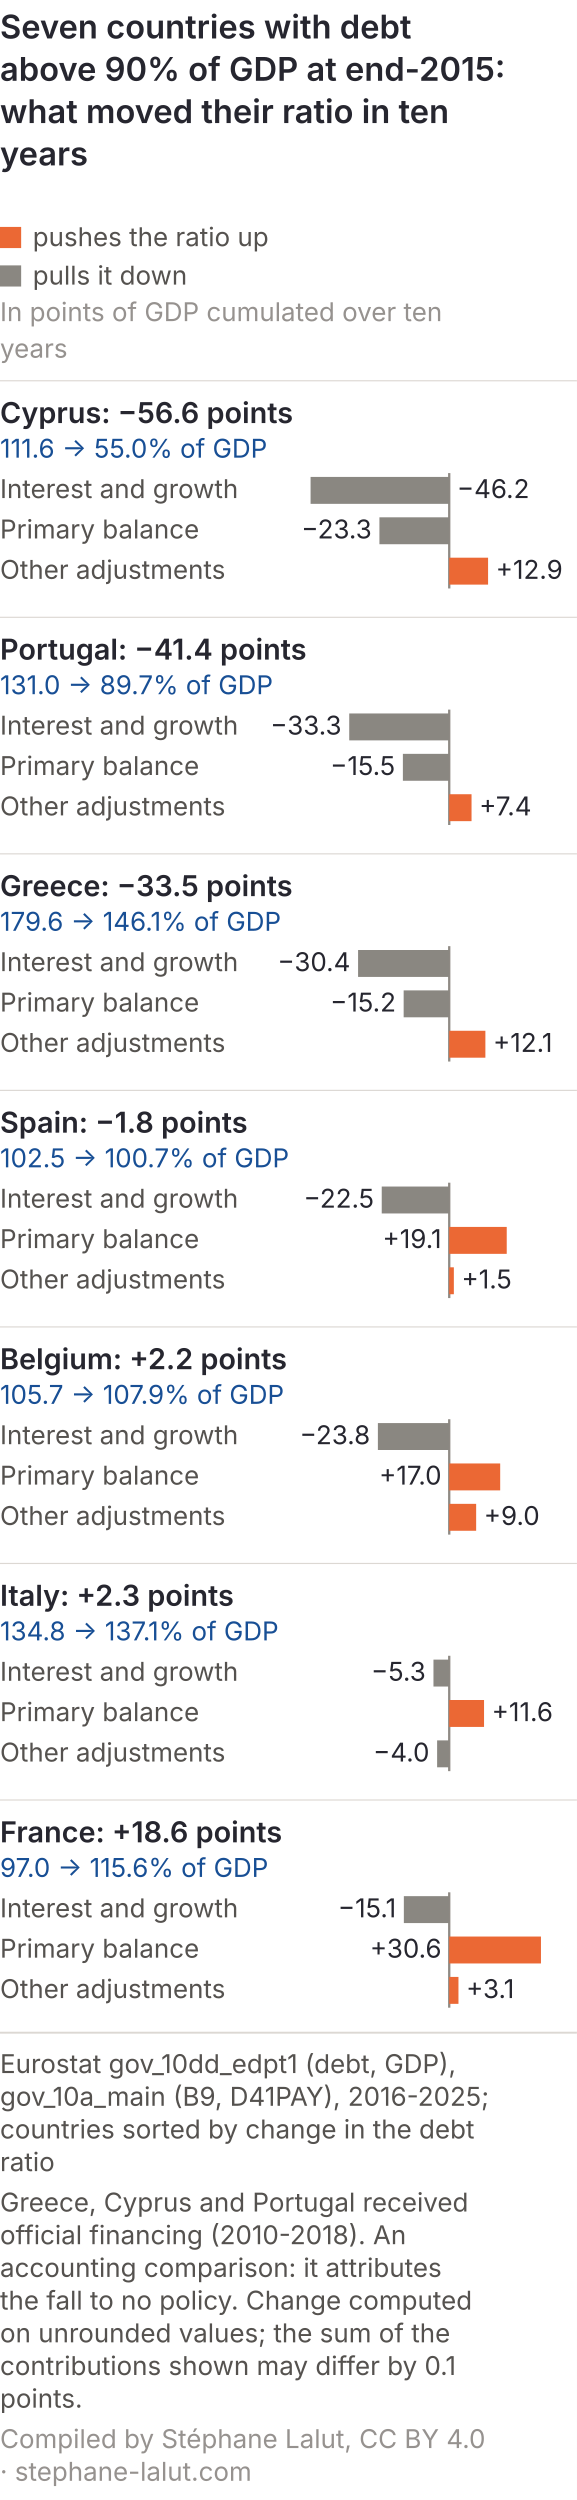
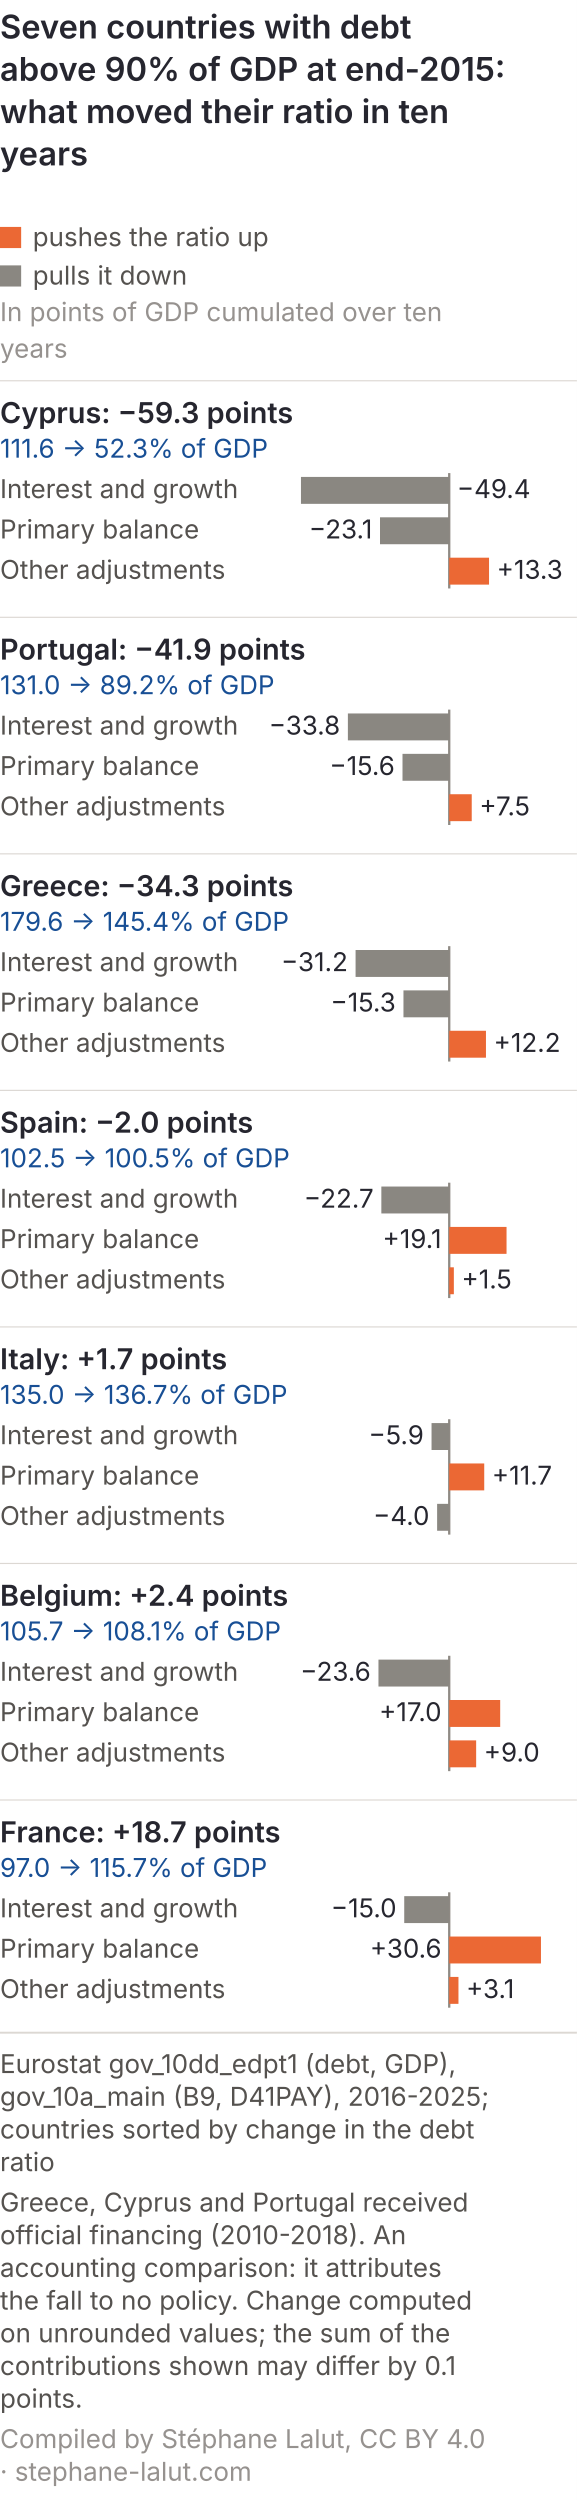
<svg xmlns="http://www.w3.org/2000/svg" viewBox="0 0 300 1300" role="img" font-variant-numeric="tabular-nums" aria-labelledby="bc-m-t bc-m-d" font-family="Inter, 'Helvetica Neue', Arial, sans-serif">
  <rect width="300" height="1300" fill="#ffffff" />
  <text x="0" y="20" font-size="17" font-weight="600" fill="#26262f">Seven countries with debt</text>
  <text x="0" y="42" font-size="17" font-weight="600" fill="#26262f">above 90% of GDP at end-2015:</text>
  <text x="0" y="64" font-size="17" font-weight="600" fill="#26262f">what moved their ratio in ten</text>
  <text x="0" y="86" font-size="17" font-weight="600" fill="#26262f">years</text>
  <rect x="0" y="118.0" width="11" height="11" fill="#eb6834" />
  <text x="17" y="128.0" font-size="13.5" fill="#55524f">pushes the ratio up</text>
  <rect x="0" y="138.0" width="11" height="11" fill="#8a8781" />
  <text x="17" y="148.0" font-size="13.5" fill="#55524f">pulls it down</text>
  <text x="0" y="167.0" font-size="13.5" fill="#96928f">In points of GDP cumulated over ten</text>
  <text x="0" y="186.0" font-size="13.5" fill="#96928f">years</text>
  <line x1="0" y1="198.0" x2="300" y2="198.0" stroke="#dcd8d3" stroke-width="0.6" />
-   <text x="0" y="220.0" font-size="15" font-weight="600" fill="#26262f">Cyprus: −56.6 points</text>
-   <text x="0" y="238.0" font-size="13.5" fill="#184f95">111.6 → 55.0% of GDP</text>
+   <text x="0" y="220.0" font-size="15" font-weight="600" fill="#26262f">Cyprus: −59.3 points</text>
+   <text x="0" y="238.0" font-size="13.5" fill="#184f95">111.6 → 52.3% of GDP</text>
  <line x1="233.6" y1="246.0" x2="233.6" y2="306.0" stroke="#8f8a84" stroke-width="1.2" />
  <text x="0" y="259.0" font-size="13.5" fill="#55524f">Interest and growth</text>
-   <rect x="161.5" y="248.0" width="72.1" height="14" fill="#8a8781" />
-   <text x="237.6" y="259.0" font-size="13.5" fill="#26262f" text-anchor="start">−46.2</text>
+   <rect x="156.5" y="248.0" width="77.1" height="14" fill="#8a8781" />
+   <text x="237.6" y="259.0" font-size="13.5" fill="#26262f" text-anchor="start">−49.4</text>
  <text x="0" y="280.0" font-size="13.5" fill="#55524f">Primary balance</text>
-   <rect x="197.3" y="269.0" width="36.3" height="14" fill="#8a8781" />
-   <text x="193.3" y="280.0" font-size="13.5" fill="#26262f" text-anchor="end">−23.3</text>
+   <rect x="197.6" y="269.0" width="36.0" height="14" fill="#8a8781" />
+   <text x="193.6" y="280.0" font-size="13.5" fill="#26262f" text-anchor="end">−23.1</text>
  <text x="0" y="301.0" font-size="13.5" fill="#55524f">Other adjustments</text>
-   <rect x="233.6" y="290.0" width="20.2" height="14" fill="#eb6834" />
-   <text x="257.8" y="301.0" font-size="13.5" fill="#26262f" text-anchor="start">+12.9</text>
+   <rect x="233.6" y="290.0" width="20.7" height="14" fill="#eb6834" />
+   <text x="258.3" y="301.0" font-size="13.5" fill="#26262f" text-anchor="start">+13.3</text>
  <line x1="0" y1="321.0" x2="300" y2="321.0" stroke="#dcd8d3" stroke-width="0.6" />
-   <text x="0" y="343.0" font-size="15" font-weight="600" fill="#26262f">Portugal: −41.4 points</text>
-   <text x="0" y="361.0" font-size="13.5" fill="#184f95">131.0 → 89.7% of GDP</text>
+   <text x="0" y="343.0" font-size="15" font-weight="600" fill="#26262f">Portugal: −41.9 points</text>
+   <text x="0" y="361.0" font-size="13.5" fill="#184f95">131.0 → 89.2% of GDP</text>
  <line x1="233.6" y1="369.0" x2="233.6" y2="429.0" stroke="#8f8a84" stroke-width="1.2" />
  <text x="0" y="382.0" font-size="13.5" fill="#55524f">Interest and growth</text>
-   <rect x="181.6" y="371.0" width="52.0" height="14" fill="#8a8781" />
-   <text x="177.6" y="382.0" font-size="13.5" fill="#26262f" text-anchor="end">−33.3</text>
+   <rect x="180.9" y="371.0" width="52.7" height="14" fill="#8a8781" />
+   <text x="176.9" y="382.0" font-size="13.5" fill="#26262f" text-anchor="end">−33.8</text>
  <text x="0" y="403.0" font-size="13.5" fill="#55524f">Primary balance</text>
-   <rect x="209.5" y="392.0" width="24.1" height="14" fill="#8a8781" />
-   <text x="205.5" y="403.0" font-size="13.5" fill="#26262f" text-anchor="end">−15.5</text>
+   <rect x="209.3" y="392.0" width="24.3" height="14" fill="#8a8781" />
+   <text x="205.3" y="403.0" font-size="13.5" fill="#26262f" text-anchor="end">−15.6</text>
  <text x="0" y="424.0" font-size="13.5" fill="#55524f">Other adjustments</text>
-   <rect x="233.6" y="413.0" width="11.6" height="14" fill="#eb6834" />
-   <text x="249.2" y="424.0" font-size="13.5" fill="#26262f" text-anchor="start">+7.4</text>
+   <rect x="233.6" y="413.0" width="11.7" height="14" fill="#eb6834" />
+   <text x="249.3" y="424.0" font-size="13.5" fill="#26262f" text-anchor="start">+7.5</text>
  <line x1="0" y1="444.0" x2="300" y2="444.0" stroke="#dcd8d3" stroke-width="0.6" />
-   <text x="0" y="466.0" font-size="15" font-weight="600" fill="#26262f">Greece: −33.5 points</text>
-   <text x="0" y="484.0" font-size="13.5" fill="#184f95">179.6 → 146.1% of GDP</text>
+   <text x="0" y="466.0" font-size="15" font-weight="600" fill="#26262f">Greece: −34.3 points</text>
+   <text x="0" y="484.0" font-size="13.5" fill="#184f95">179.6 → 145.4% of GDP</text>
  <line x1="233.6" y1="492.0" x2="233.6" y2="552.0" stroke="#8f8a84" stroke-width="1.2" />
  <text x="0" y="505.0" font-size="13.5" fill="#55524f">Interest and growth</text>
-   <rect x="186.2" y="494.0" width="47.4" height="14" fill="#8a8781" />
-   <text x="182.2" y="505.0" font-size="13.5" fill="#26262f" text-anchor="end">−30.4</text>
+   <rect x="184.9" y="494.0" width="48.7" height="14" fill="#8a8781" />
+   <text x="180.9" y="505.0" font-size="13.5" fill="#26262f" text-anchor="end">−31.2</text>
  <text x="0" y="526.0" font-size="13.5" fill="#55524f">Primary balance</text>
-   <rect x="209.9" y="515.0" width="23.7" height="14" fill="#8a8781" />
-   <text x="205.9" y="526.0" font-size="13.5" fill="#26262f" text-anchor="end">−15.2</text>
+   <rect x="209.8" y="515.0" width="23.8" height="14" fill="#8a8781" />
+   <text x="205.8" y="526.0" font-size="13.5" fill="#26262f" text-anchor="end">−15.3</text>
  <text x="0" y="547.0" font-size="13.5" fill="#55524f">Other adjustments</text>
-   <rect x="233.6" y="536.0" width="18.8" height="14" fill="#eb6834" />
-   <text x="256.4" y="547.0" font-size="13.5" fill="#26262f" text-anchor="start">+12.1</text>
+   <rect x="233.6" y="536.0" width="19.1" height="14" fill="#eb6834" />
+   <text x="256.7" y="547.0" font-size="13.5" fill="#26262f" text-anchor="start">+12.2</text>
  <line x1="0" y1="567.0" x2="300" y2="567.0" stroke="#dcd8d3" stroke-width="0.6" />
-   <text x="0" y="589.0" font-size="15" font-weight="600" fill="#26262f">Spain: −1.8 points</text>
-   <text x="0" y="607.0" font-size="13.5" fill="#184f95">102.5 → 100.7% of GDP</text>
+   <text x="0" y="589.0" font-size="15" font-weight="600" fill="#26262f">Spain: −2.0 points</text>
+   <text x="0" y="607.0" font-size="13.5" fill="#184f95">102.5 → 100.5% of GDP</text>
  <line x1="233.6" y1="615.0" x2="233.6" y2="675.0" stroke="#8f8a84" stroke-width="1.2" />
  <text x="0" y="628.0" font-size="13.5" fill="#55524f">Interest and growth</text>
-   <rect x="198.5" y="617.0" width="35.1" height="14" fill="#8a8781" />
-   <text x="194.5" y="628.0" font-size="13.5" fill="#26262f" text-anchor="end">−22.5</text>
+   <rect x="198.3" y="617.0" width="35.3" height="14" fill="#8a8781" />
+   <text x="194.3" y="628.0" font-size="13.5" fill="#26262f" text-anchor="end">−22.7</text>
  <text x="0" y="649.0" font-size="13.5" fill="#55524f">Primary balance</text>
-   <rect x="233.6" y="638.0" width="29.9" height="14" fill="#eb6834" />
+   <rect x="233.6" y="638.0" width="29.8" height="14" fill="#eb6834" />
  <text x="229.6" y="649.0" font-size="13.5" fill="#26262f" text-anchor="end">+19.1</text>
  <text x="0" y="670.0" font-size="13.5" fill="#55524f">Other adjustments</text>
  <rect x="233.6" y="659.0" width="2.4" height="14" fill="#eb6834" />
  <text x="240.0" y="670.0" font-size="13.5" fill="#26262f" text-anchor="start">+1.5</text>
  <line x1="0" y1="690.0" x2="300" y2="690.0" stroke="#dcd8d3" stroke-width="0.6" />
-   <text x="0" y="712.0" font-size="15" font-weight="600" fill="#26262f">Belgium: +2.2 points</text>
-   <text x="0" y="730.0" font-size="13.5" fill="#184f95">105.7 → 107.9% of GDP</text>
+   <text x="0" y="712.0" font-size="15" font-weight="600" fill="#26262f">Italy: +1.7 points</text>
+   <text x="0" y="730.0" font-size="13.5" fill="#184f95">135.0 → 136.7% of GDP</text>
  <line x1="233.6" y1="738.0" x2="233.6" y2="798.0" stroke="#8f8a84" stroke-width="1.2" />
  <text x="0" y="751.0" font-size="13.5" fill="#55524f">Interest and growth</text>
-   <rect x="196.5" y="740.0" width="37.1" height="14" fill="#8a8781" />
-   <text x="192.5" y="751.0" font-size="13.5" fill="#26262f" text-anchor="end">−23.8</text>
+   <rect x="224.4" y="740.0" width="9.2" height="14" fill="#8a8781" />
+   <text x="220.4" y="751.0" font-size="13.5" fill="#26262f" text-anchor="end">−5.9</text>
  <text x="0" y="772.0" font-size="13.5" fill="#55524f">Primary balance</text>
-   <rect x="233.6" y="761.0" width="26.5" height="14" fill="#eb6834" />
-   <text x="229.6" y="772.0" font-size="13.5" fill="#26262f" text-anchor="end">+17.0</text>
+   <rect x="233.6" y="761.0" width="18.2" height="14" fill="#eb6834" />
+   <text x="255.8" y="772.0" font-size="13.5" fill="#26262f" text-anchor="start">+11.7</text>
  <text x="0" y="793.0" font-size="13.5" fill="#55524f">Other adjustments</text>
-   <rect x="233.6" y="782.0" width="14.0" height="14" fill="#eb6834" />
-   <text x="251.6" y="793.0" font-size="13.5" fill="#26262f" text-anchor="start">+9.0</text>
+   <rect x="227.3" y="782.0" width="6.3" height="14" fill="#8a8781" />
+   <text x="223.3" y="793.0" font-size="13.5" fill="#26262f" text-anchor="end">−4.0</text>
  <line x1="0" y1="813.0" x2="300" y2="813.0" stroke="#dcd8d3" stroke-width="0.6" />
-   <text x="0" y="835.0" font-size="15" font-weight="600" fill="#26262f">Italy: +2.3 points</text>
-   <text x="0" y="853.0" font-size="13.5" fill="#184f95">134.8 → 137.1% of GDP</text>
+   <text x="0" y="835.0" font-size="15" font-weight="600" fill="#26262f">Belgium: +2.4 points</text>
+   <text x="0" y="853.0" font-size="13.5" fill="#184f95">105.7 → 108.1% of GDP</text>
  <line x1="233.6" y1="861.0" x2="233.6" y2="921.0" stroke="#8f8a84" stroke-width="1.2" />
  <text x="0" y="874.0" font-size="13.5" fill="#55524f">Interest and growth</text>
-   <rect x="225.4" y="863.0" width="8.2" height="14" fill="#8a8781" />
-   <text x="221.4" y="874.0" font-size="13.5" fill="#26262f" text-anchor="end">−5.3</text>
+   <rect x="196.8" y="863.0" width="36.8" height="14" fill="#8a8781" />
+   <text x="192.8" y="874.0" font-size="13.5" fill="#26262f" text-anchor="end">−23.6</text>
  <text x="0" y="895.0" font-size="13.5" fill="#55524f">Primary balance</text>
-   <rect x="233.6" y="884.0" width="18.1" height="14" fill="#eb6834" />
-   <text x="255.7" y="895.0" font-size="13.5" fill="#26262f" text-anchor="start">+11.6</text>
+   <rect x="233.6" y="884.0" width="26.5" height="14" fill="#eb6834" />
+   <text x="229.6" y="895.0" font-size="13.5" fill="#26262f" text-anchor="end">+17.0</text>
  <text x="0" y="916.0" font-size="13.5" fill="#55524f">Other adjustments</text>
-   <rect x="227.3" y="905.0" width="6.3" height="14" fill="#8a8781" />
-   <text x="223.3" y="916.0" font-size="13.5" fill="#26262f" text-anchor="end">−4.0</text>
+   <rect x="233.6" y="905.0" width="14.0" height="14" fill="#eb6834" />
+   <text x="251.6" y="916.0" font-size="13.5" fill="#26262f" text-anchor="start">+9.0</text>
  <line x1="0" y1="936.0" x2="300" y2="936.0" stroke="#dcd8d3" stroke-width="0.6" />
-   <text x="0" y="958.0" font-size="15" font-weight="600" fill="#26262f">France: +18.6 points</text>
-   <text x="0" y="976.0" font-size="13.5" fill="#184f95">97.0 → 115.6% of GDP</text>
+   <text x="0" y="958.0" font-size="15" font-weight="600" fill="#26262f">France: +18.7 points</text>
+   <text x="0" y="976.0" font-size="13.5" fill="#184f95">97.0 → 115.7% of GDP</text>
  <line x1="233.6" y1="984.0" x2="233.6" y2="1044.0" stroke="#8f8a84" stroke-width="1.2" />
  <text x="0" y="997.0" font-size="13.5" fill="#55524f">Interest and growth</text>
-   <rect x="210.0" y="986.0" width="23.6" height="14" fill="#8a8781" />
-   <text x="206.0" y="997.0" font-size="13.5" fill="#26262f" text-anchor="end">−15.1</text>
+   <rect x="210.2" y="986.0" width="23.4" height="14" fill="#8a8781" />
+   <text x="206.2" y="997.0" font-size="13.5" fill="#26262f" text-anchor="end">−15.0</text>
  <text x="0" y="1018.0" font-size="13.5" fill="#55524f">Primary balance</text>
  <rect x="233.6" y="1007.0" width="47.7" height="14" fill="#eb6834" />
  <text x="229.6" y="1018.0" font-size="13.5" fill="#26262f" text-anchor="end">+30.6</text>
  <text x="0" y="1039.0" font-size="13.5" fill="#55524f">Other adjustments</text>
  <rect x="233.6" y="1028.0" width="4.8" height="14" fill="#eb6834" />
  <text x="242.4" y="1039.0" font-size="13.5" fill="#26262f" text-anchor="start">+3.1</text>
  <line x1="0" y1="1057.0" x2="300" y2="1057.0" stroke="#dcd8d3" />
  <text class="pied-source" x="0" y="1078.0" font-size="13.5" fill="#55524f">Eurostat gov_10dd_edpt1 (debt, GDP),</text>
  <text class="pied-source" x="0" y="1095.0" font-size="13.5" fill="#55524f">gov_10a_main (B9, D41PAY), 2016-2025;</text>
  <text class="pied-source" x="0" y="1112.0" font-size="13.5" fill="#55524f">countries sorted by change in the debt</text>
  <text class="pied-source" x="0" y="1129.0" font-size="13.5" fill="#55524f">ratio</text>
  <text class="pied-note" x="0" y="1150.0" font-size="13.5" fill="#55524f">Greece, Cyprus and Portugal received</text>
  <text class="pied-note" x="0" y="1167.0" font-size="13.5" fill="#55524f">official financing (2010-2018). An</text>
  <text class="pied-note" x="0" y="1184.0" font-size="13.5" fill="#55524f">accounting comparison: it attributes</text>
  <text class="pied-note" x="0" y="1201.0" font-size="13.5" fill="#55524f">the fall to no policy. Change computed</text>
  <text class="pied-note" x="0" y="1218.0" font-size="13.5" fill="#55524f">on unrounded values; the sum of the</text>
  <text class="pied-note" x="0" y="1235.0" font-size="13.5" fill="#55524f">contributions shown may differ by 0.1</text>
  <text class="pied-note" x="0" y="1252.0" font-size="13.5" fill="#55524f">points.</text>
  <text class="pied-licence" x="0" y="1273.0" font-size="13.5" fill="#96928f">Compiled by Stéphane Lalut, CC BY 4.0</text>
  <text class="pied-licence" x="0" y="1290.0" font-size="13.5" fill="#96928f">· stephane-lalut.com</text>
</svg>
